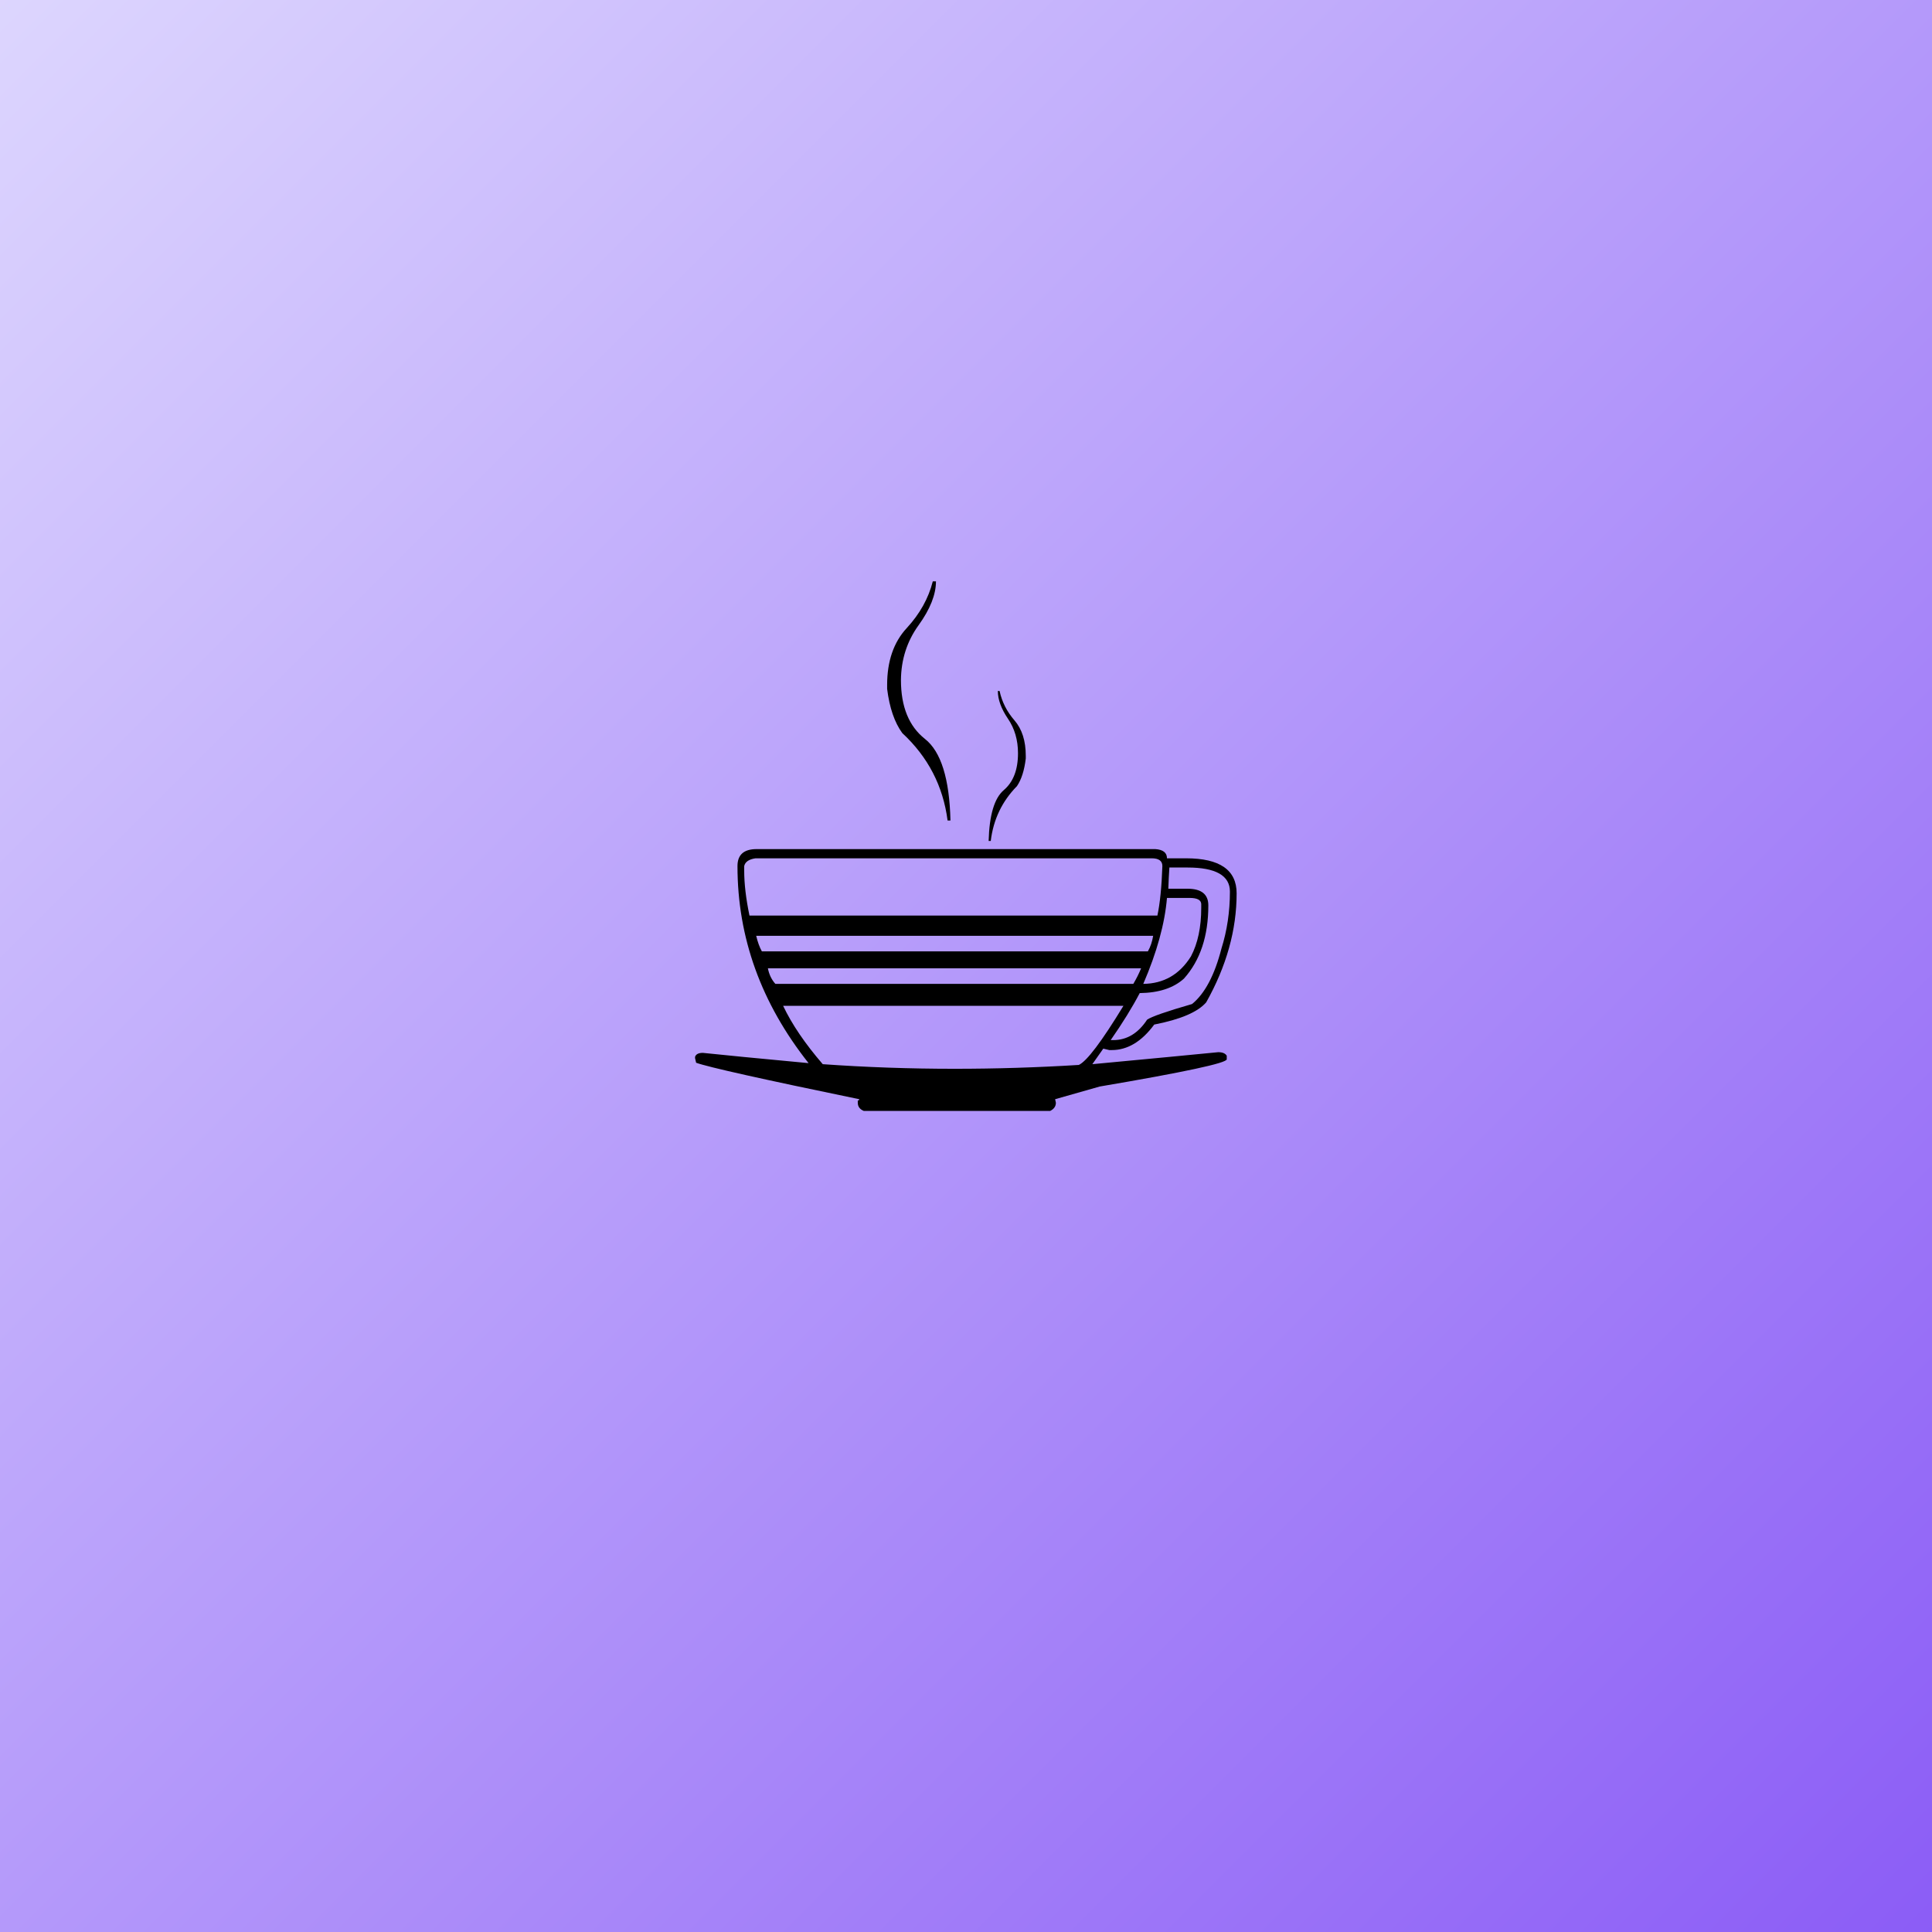
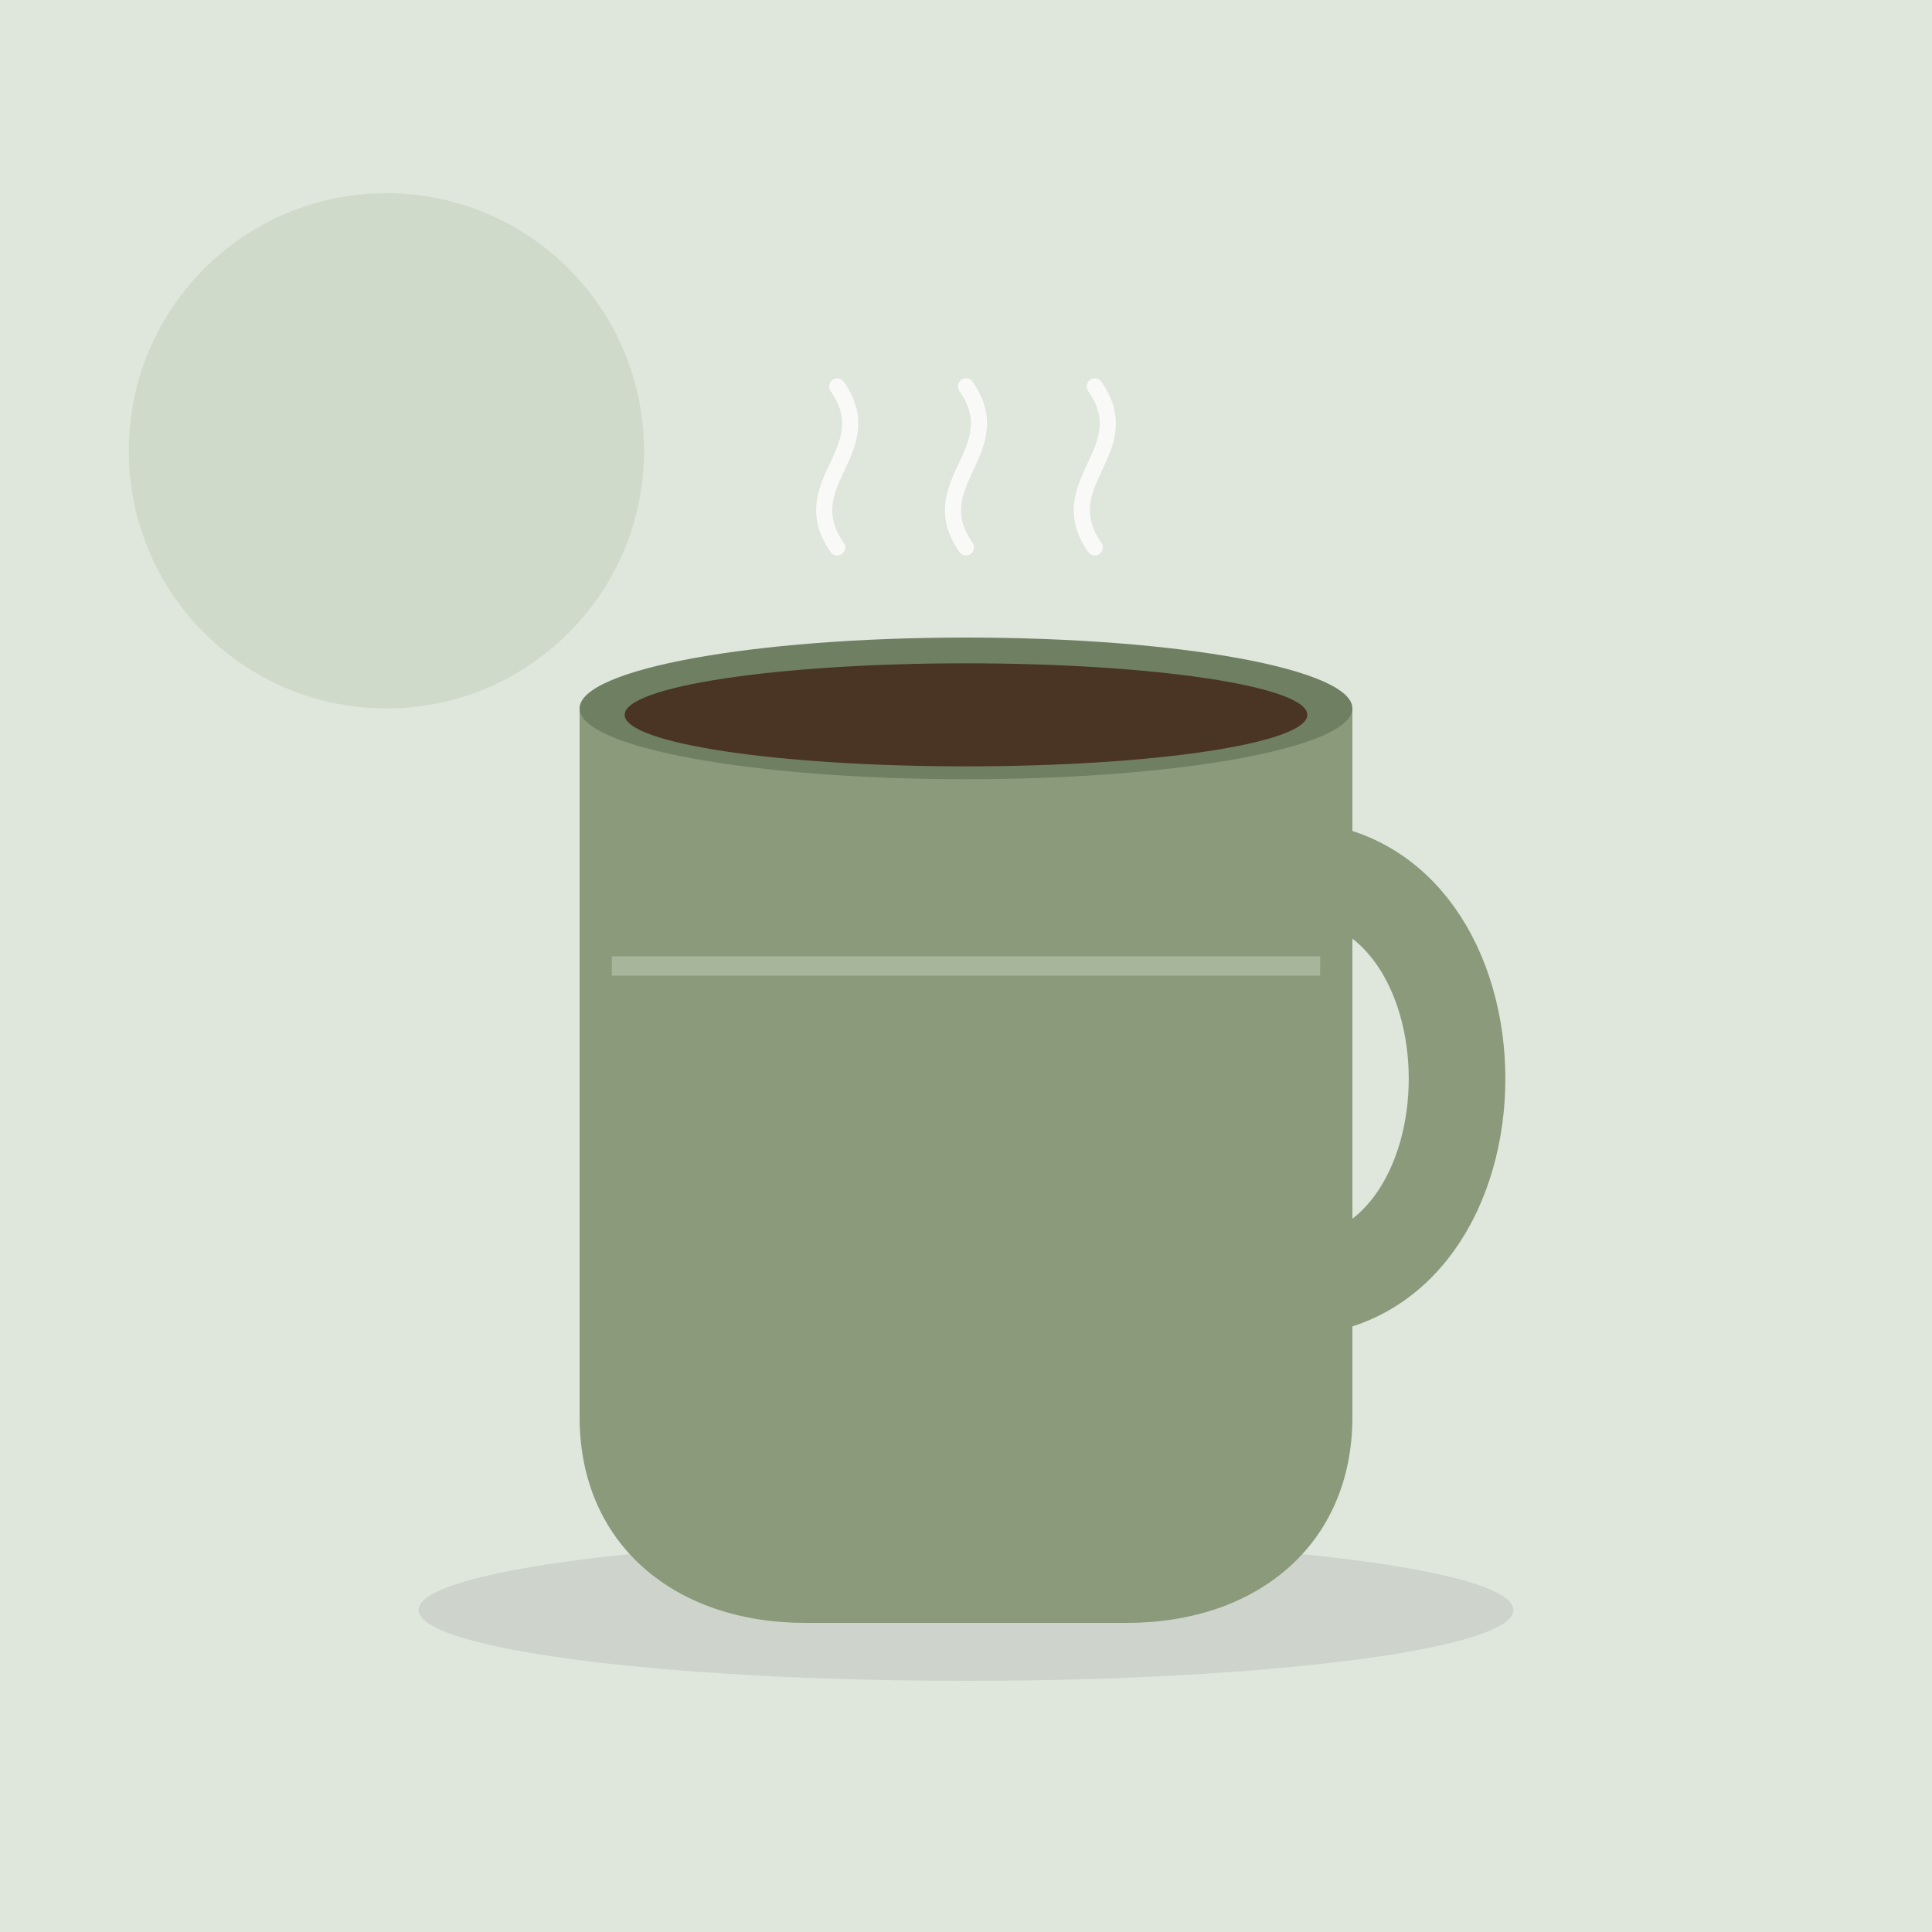
- <svg xmlns="http://www.w3.org/2000/svg" viewBox="0 0 400 400">
-   <defs>
-     <linearGradient id="g" x1="0" y1="0" x2="1" y2="1">
-       <stop offset="0" stop-color="#ddd6fe" />
-       <stop offset="1" stop-color="#8b5cf6" />
-     </linearGradient>
-   </defs>
-   <rect width="400" height="400" fill="url(#g)" />
-   <text x="200" y="230" font-size="150" text-anchor="middle">☕</text>
+ <svg xmlns="http://www.w3.org/2000/svg" viewBox="0 0 600 600">
+   <rect width="600" height="600" fill="#dfe6dc" />
+   <circle cx="120" cy="140" r="80" fill="#cfdacb" />
+   <ellipse cx="300" cy="500" rx="170" ry="22" fill="#000" opacity=".08" />
+   <path d="M400 270c70 0 70 130 0 130" fill="none" stroke="#8a9a7b" stroke-width="30" stroke-linecap="round" />
+   <path d="M180 220h240v220c0 40-30 64-70 64H250c-40 0-70-24-70-64z" fill="#8a9a7b" />
+   <ellipse cx="300" cy="220" rx="120" ry="22" fill="#6f7f62" />
+   <ellipse cx="300" cy="222" rx="106" ry="16" fill="#4a3424" />
+   <path d="M190 300h220" stroke="#a7b59a" stroke-width="6" />
+   <path d="M260 170c-14-20 14-30 0-50M300 170c-14-20 14-30 0-50M340 170c-14-20 14-30 0-50" fill="none" stroke="#fff" stroke-width="5" stroke-linecap="round" opacity=".8" />
</svg>
